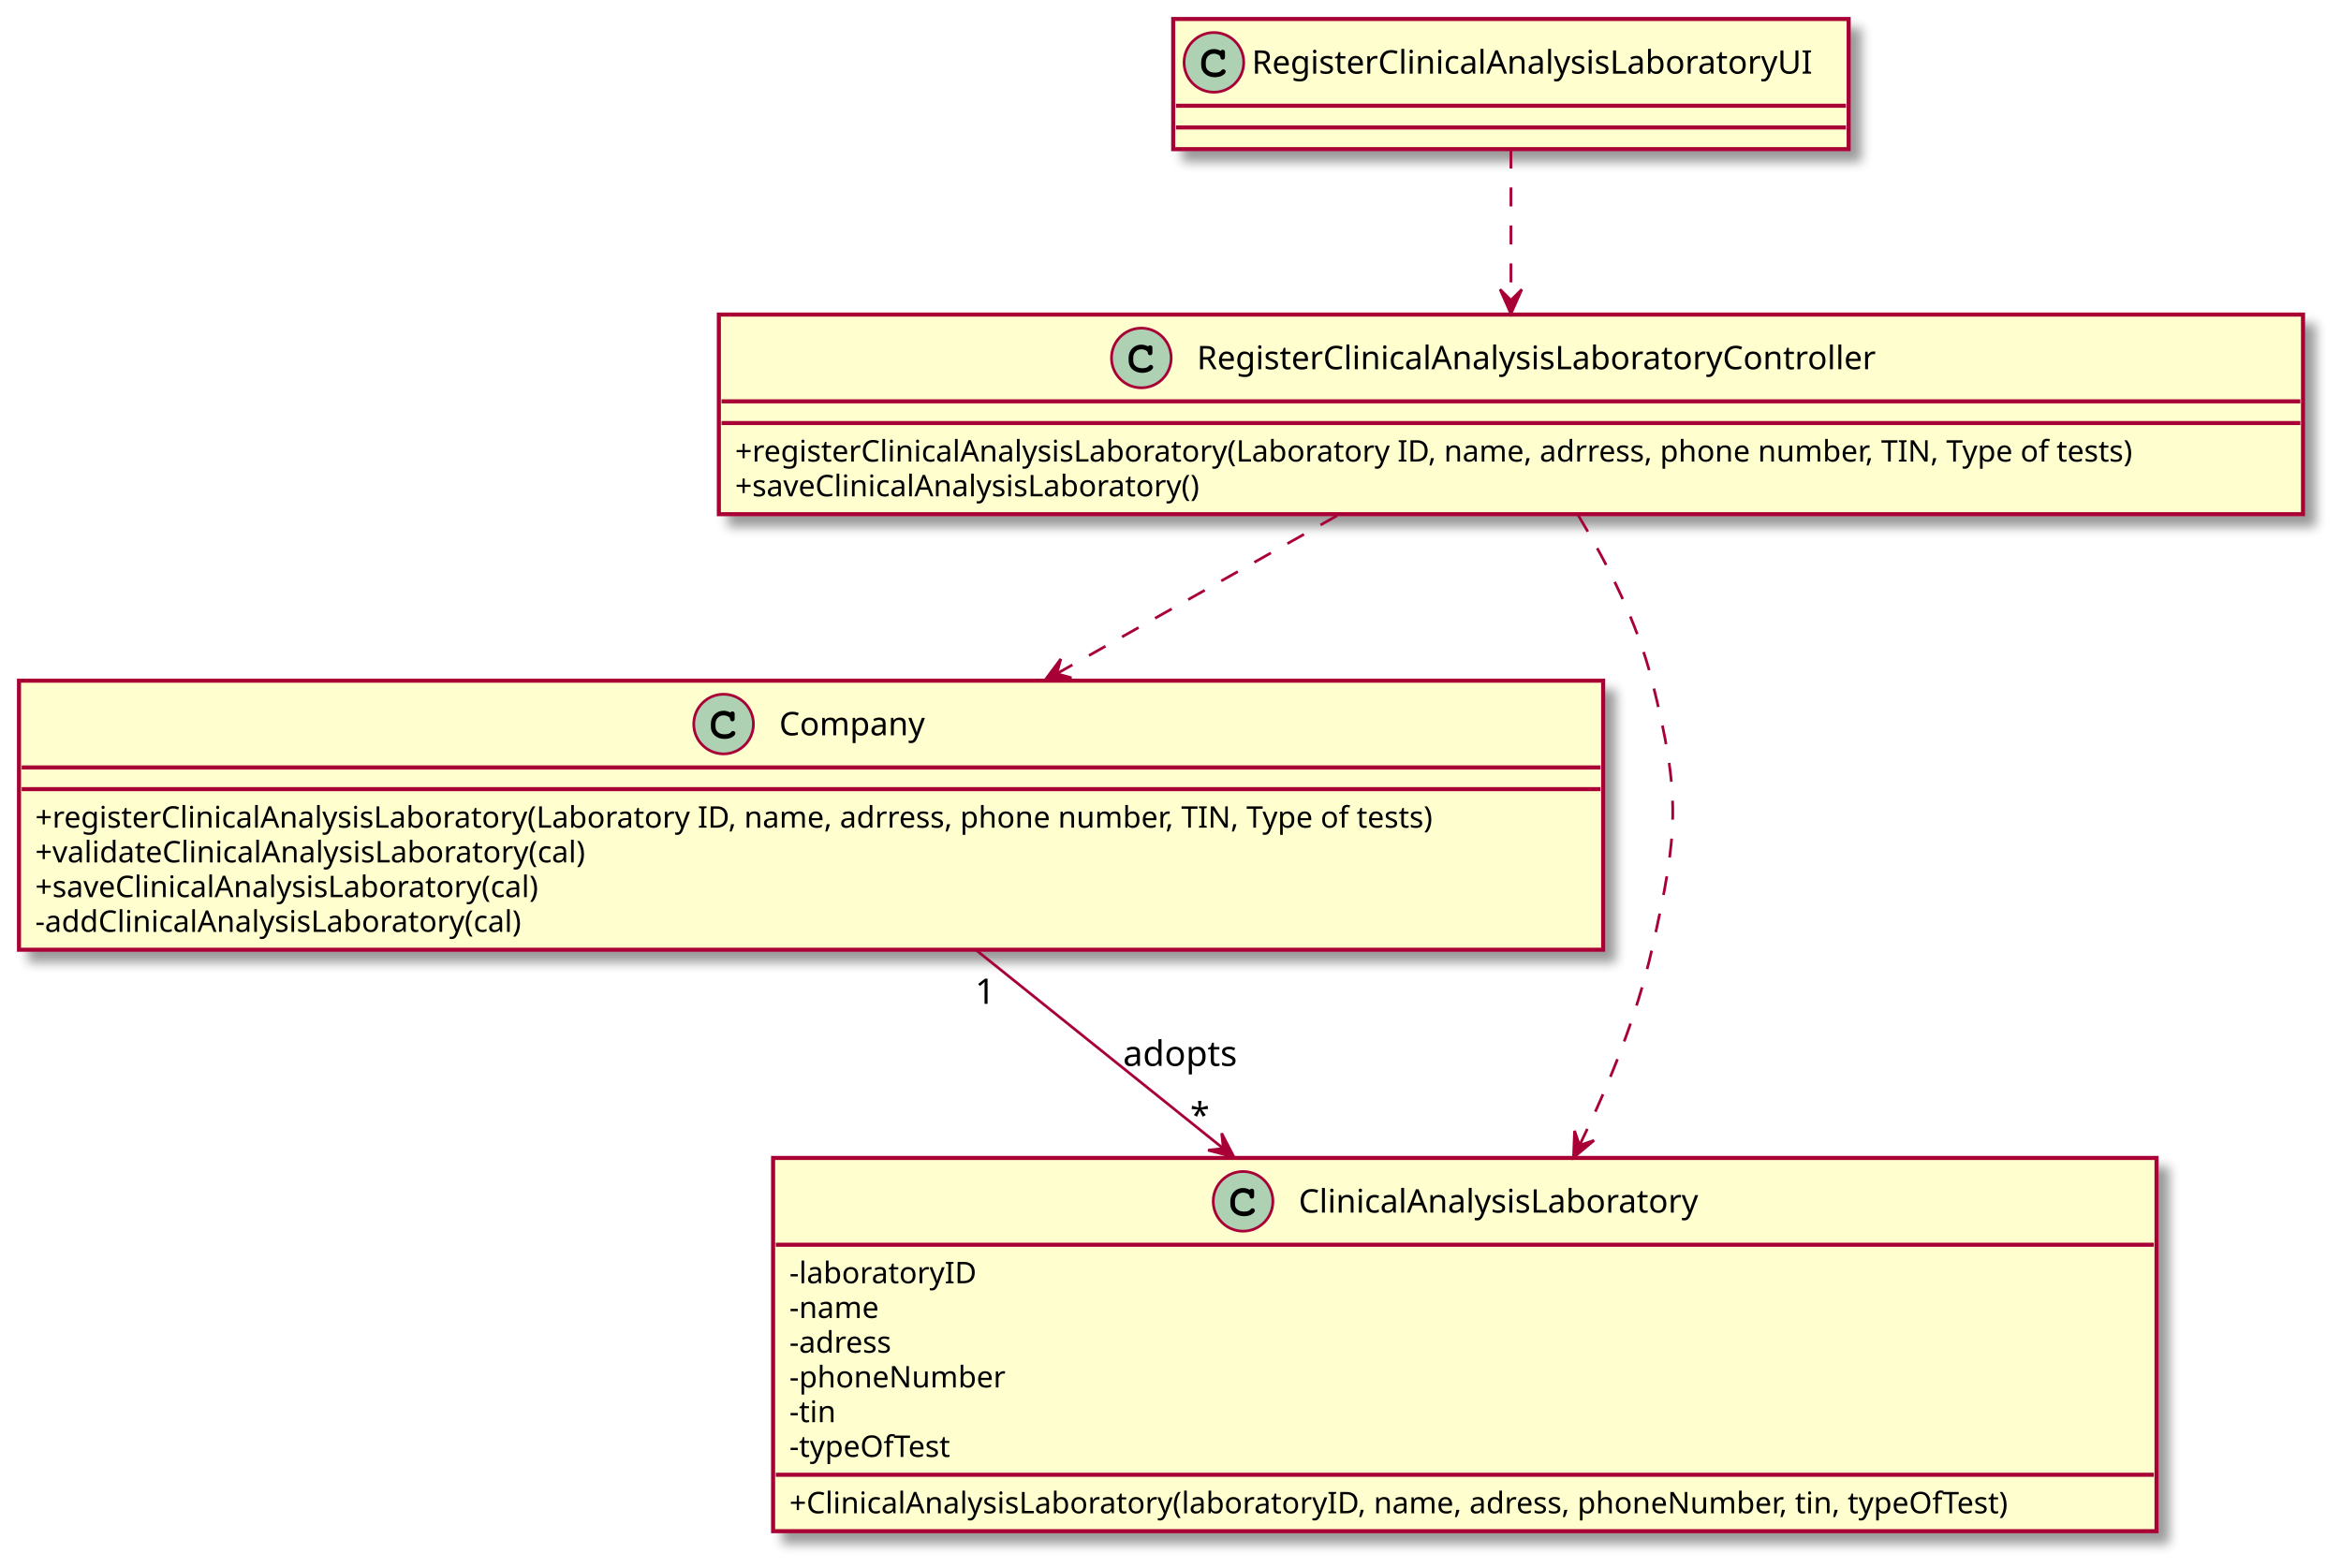
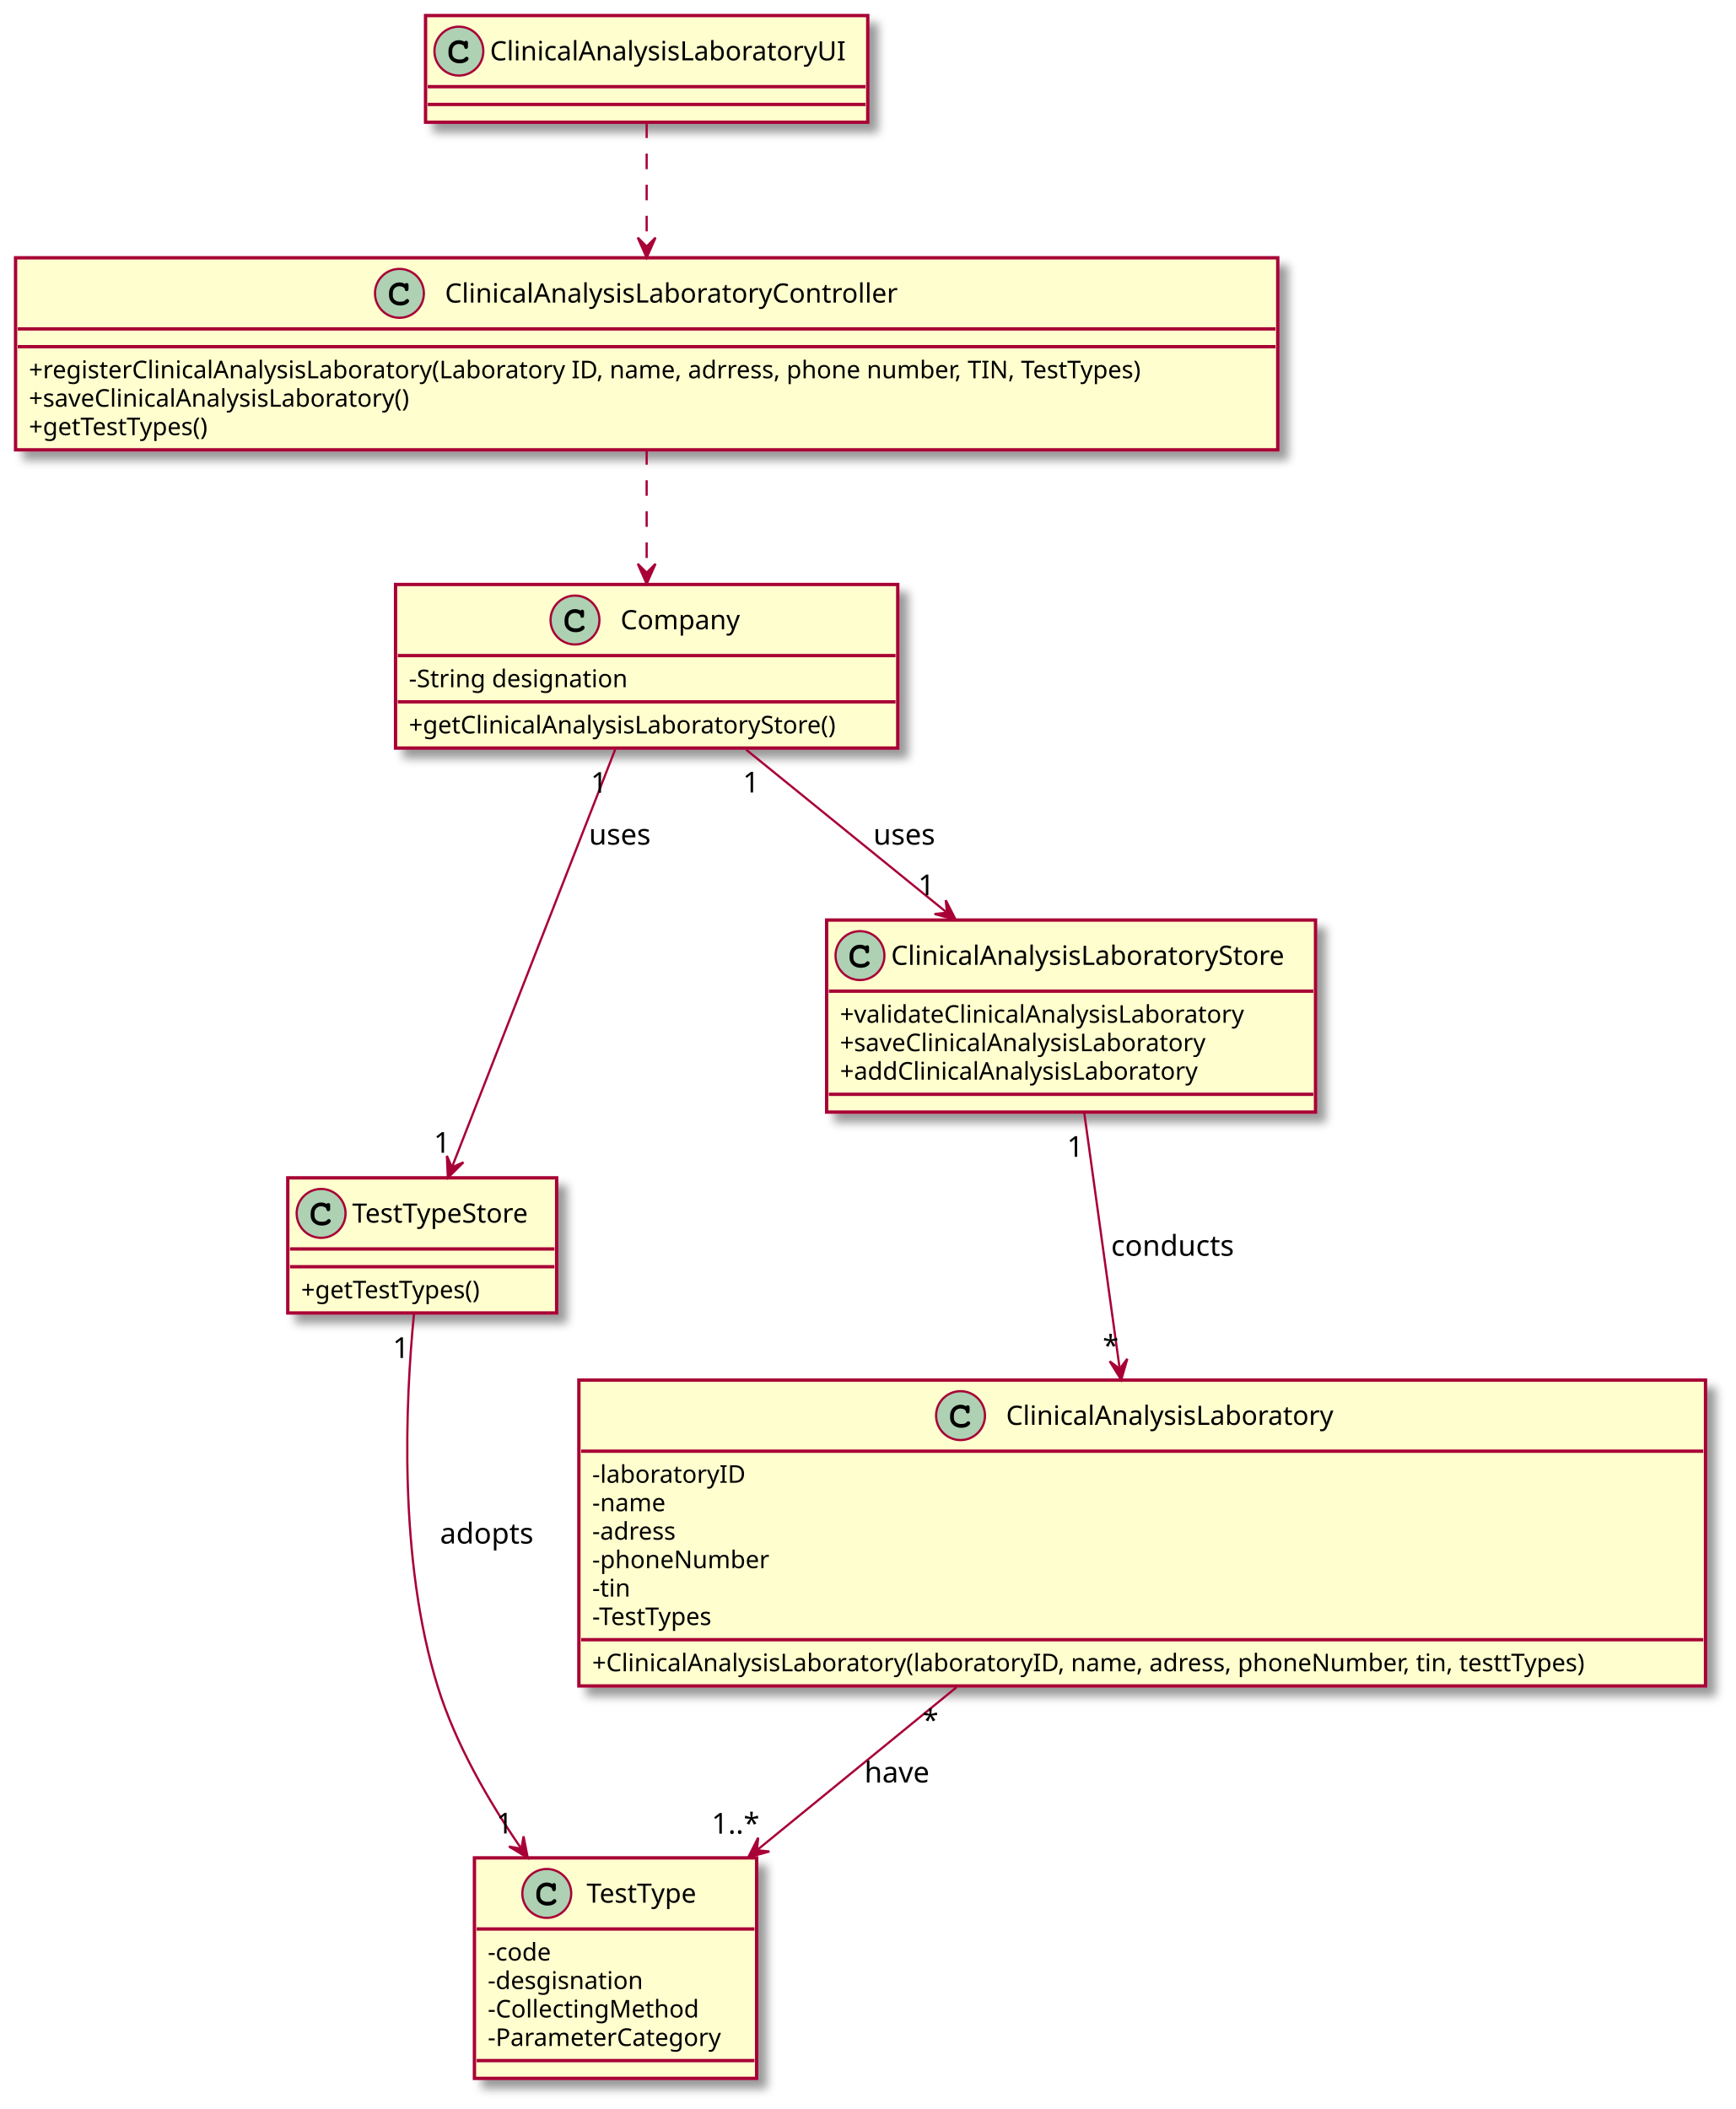
- <svg xmlns="http://www.w3.org/2000/svg" contentScriptType="application/ecmascript" contentStyleType="text/css" height="578px" preserveAspectRatio="none" style="width:863px;height:578px;" version="1.1" viewBox="0 0 863 578" width="863px" zoomAndPan="magnify">
+ <svg xmlns="http://www.w3.org/2000/svg" contentScriptType="application/ecmascript" contentStyleType="text/css" height="949px" preserveAspectRatio="none" style="width:781px;height:949px;background:#FFFFFF;" version="1.1" viewBox="0 0 781 949" width="781px" zoomAndPan="magnify">
  <defs>
-     <filter height="300%" id="fo0ep6p8w1r7a" width="300%" x="-1" y="-1">
+     <filter height="300%" id="feemsobqu9ejz" width="300%" x="-1" y="-1">
      <feGaussianBlur result="blurOut" stdDeviation="2.0" />
      <feColorMatrix in="blurOut" result="blurOut2" type="matrix" values="0 0 0 0 0 0 0 0 0 0 0 0 0 0 0 0 0 0 .4 0" />
      <feOffset dx="4.0" dy="4.0" in="blurOut2" result="blurOut3" />
      <feBlend in="SourceGraphic" in2="blurOut3" mode="normal" />
    </filter>
  </defs>
  <g>
-     <rect codeLine="3" fill="#FEFECE" filter="url(#fo0ep6p8w1r7a)" height="48" id="RegisterClinicalAnalysisLaboratoryUI" style="stroke:#A80036;stroke-width:1.5;" width="249" x="432.5" y="7" />
-     <ellipse cx="447.5" cy="23" fill="#ADD1B2" rx="11" ry="11" style="stroke:#A80036;stroke-width:1.0;" />
-     <path d="M449.844,18.672 C448.906,18.234 448.312,18.094 447.438,18.094 C444.812,18.094 442.812,20.172 442.812,22.891 L442.812,24.016 C442.812,26.594 444.922,28.484 447.812,28.484 C449.031,28.484 450.188,28.188 450.938,27.641 C451.516,27.234 451.844,26.781 451.844,26.391 C451.844,25.938 451.453,25.547 450.984,25.547 C450.766,25.547 450.562,25.625 450.375,25.812 C449.922,26.297 449.922,26.297 449.734,26.391 C449.312,26.656 448.625,26.781 447.859,26.781 C445.812,26.781 444.516,25.688 444.516,23.984 L444.516,22.891 C444.516,21.109 445.766,19.797 447.5,19.797 C448.078,19.797 448.688,19.953 449.156,20.203 C449.641,20.484 449.812,20.703 449.906,21.109 C449.969,21.516 450,21.641 450.141,21.766 C450.281,21.906 450.516,22.016 450.734,22.016 C451,22.016 451.266,21.875 451.438,21.656 C451.547,21.5 451.578,21.312 451.578,20.891 L451.578,19.469 C451.578,19.031 451.562,18.906 451.469,18.75 C451.312,18.484 451.031,18.344 450.734,18.344 C450.438,18.344 450.234,18.438 450.016,18.75 L449.844,18.672 Z " fill="#000000" />
-     <text fill="#000000" font-family="sans-serif" font-size="12" lengthAdjust="spacing" textLength="217" x="461.5" y="27.154">RegisterClinicalAnalysisLaboratoryUI</text>
-     <line style="stroke:#A80036;stroke-width:1.5;" x1="433.5" x2="680.5" y1="39" y2="39" />
-     <line style="stroke:#A80036;stroke-width:1.5;" x1="433.5" x2="680.5" y1="47" y2="47" />
-     <rect codeLine="6" fill="#FEFECE" filter="url(#fo0ep6p8w1r7a)" height="73.609" id="RegisterClinicalAnalysisLaboratoryController" style="stroke:#A80036;stroke-width:1.5;" width="584" x="265" y="116" />
-     <ellipse cx="420.75" cy="132" fill="#ADD1B2" rx="11" ry="11" style="stroke:#A80036;stroke-width:1.0;" />
-     <path d="M423.094,127.672 C422.156,127.234 421.562,127.094 420.688,127.094 C418.062,127.094 416.062,129.172 416.062,131.891 L416.062,133.016 C416.062,135.594 418.172,137.484 421.062,137.484 C422.281,137.484 423.438,137.188 424.188,136.641 C424.766,136.234 425.094,135.781 425.094,135.391 C425.094,134.938 424.703,134.547 424.234,134.547 C424.016,134.547 423.812,134.625 423.625,134.812 C423.172,135.297 423.172,135.297 422.984,135.391 C422.562,135.656 421.875,135.781 421.109,135.781 C419.062,135.781 417.766,134.688 417.766,132.984 L417.766,131.891 C417.766,130.109 419.016,128.797 420.75,128.797 C421.328,128.797 421.938,128.953 422.406,129.203 C422.891,129.484 423.062,129.703 423.156,130.109 C423.219,130.516 423.25,130.641 423.391,130.766 C423.531,130.906 423.766,131.016 423.984,131.016 C424.25,131.016 424.516,130.875 424.688,130.656 C424.797,130.5 424.828,130.312 424.828,129.891 L424.828,128.469 C424.828,128.031 424.812,127.906 424.719,127.75 C424.562,127.484 424.281,127.344 423.984,127.344 C423.688,127.344 423.484,127.438 423.266,127.75 L423.094,127.672 Z " fill="#000000" />
-     <text fill="#000000" font-family="sans-serif" font-size="12" lengthAdjust="spacing" textLength="264" x="441.25" y="136.154">RegisterClinicalAnalysisLaboratoryController</text>
-     <line style="stroke:#A80036;stroke-width:1.5;" x1="266" x2="848" y1="148" y2="148" />
-     <line style="stroke:#A80036;stroke-width:1.5;" x1="266" x2="848" y1="156" y2="156" />
-     <text fill="#000000" font-family="sans-serif" font-size="11" lengthAdjust="spacing" textLength="572" x="271" y="170.21">+registerClinicalAnalysisLaboratory(Laboratory ID, name, adrress, phone number, TIN, Type of tests)</text>
-     <text fill="#000000" font-family="sans-serif" font-size="11" lengthAdjust="spacing" textLength="192" x="271" y="183.015">+saveClinicalAnalysisLaboratory()</text>
-     <rect codeLine="11" fill="#FEFECE" filter="url(#fo0ep6p8w1r7a)" height="99.219" id="Company" style="stroke:#A80036;stroke-width:1.5;" width="584" x="7" y="251" />
-     <ellipse cx="266.75" cy="267" fill="#ADD1B2" rx="11" ry="11" style="stroke:#A80036;stroke-width:1.0;" />
-     <path d="M269.094,262.672 C268.156,262.234 267.562,262.094 266.688,262.094 C264.062,262.094 262.062,264.172 262.062,266.891 L262.062,268.016 C262.062,270.594 264.172,272.484 267.062,272.484 C268.281,272.484 269.438,272.188 270.188,271.641 C270.766,271.234 271.094,270.781 271.094,270.391 C271.094,269.938 270.703,269.547 270.234,269.547 C270.016,269.547 269.812,269.625 269.625,269.812 C269.172,270.297 269.172,270.297 268.984,270.391 C268.562,270.656 267.875,270.781 267.109,270.781 C265.062,270.781 263.766,269.688 263.766,267.984 L263.766,266.891 C263.766,265.109 265.016,263.797 266.75,263.797 C267.328,263.797 267.938,263.953 268.406,264.203 C268.891,264.484 269.062,264.703 269.156,265.109 C269.219,265.516 269.25,265.641 269.391,265.766 C269.531,265.906 269.766,266.016 269.984,266.016 C270.25,266.016 270.516,265.875 270.688,265.656 C270.797,265.5 270.828,265.312 270.828,264.891 L270.828,263.469 C270.828,263.031 270.812,262.906 270.719,262.75 C270.562,262.484 270.281,262.344 269.984,262.344 C269.688,262.344 269.484,262.438 269.266,262.75 L269.094,262.672 Z " fill="#000000" />
-     <text fill="#000000" font-family="sans-serif" font-size="12" lengthAdjust="spacing" textLength="56" x="287.25" y="271.154">Company</text>
-     <line style="stroke:#A80036;stroke-width:1.5;" x1="8" x2="590" y1="283" y2="283" />
-     <line style="stroke:#A80036;stroke-width:1.5;" x1="8" x2="590" y1="291" y2="291" />
-     <text fill="#000000" font-family="sans-serif" font-size="11" lengthAdjust="spacing" textLength="572" x="13" y="305.21">+registerClinicalAnalysisLaboratory(Laboratory ID, name, adrress, phone number, TIN, Type of tests)</text>
-     <text fill="#000000" font-family="sans-serif" font-size="11" lengthAdjust="spacing" textLength="226" x="13" y="318.015">+validateClinicalAnalysisLaboratory(cal)</text>
-     <text fill="#000000" font-family="sans-serif" font-size="11" lengthAdjust="spacing" textLength="208" x="13" y="330.82">+saveClinicalAnalysisLaboratory(cal)</text>
-     <text fill="#000000" font-family="sans-serif" font-size="11" lengthAdjust="spacing" textLength="196" x="13" y="343.625">-addClinicalAnalysisLaboratory(cal)</text>
-     <rect codeLine="19" fill="#FEFECE" filter="url(#fo0ep6p8w1r7a)" height="137.633" id="ClinicalAnalysisLaboratory" style="stroke:#A80036;stroke-width:1.5;" width="510" x="285" y="427" />
-     <ellipse cx="458.25" cy="443" fill="#ADD1B2" rx="11" ry="11" style="stroke:#A80036;stroke-width:1.0;" />
-     <path d="M460.594,438.672 C459.656,438.234 459.062,438.094 458.188,438.094 C455.562,438.094 453.562,440.172 453.562,442.891 L453.562,444.016 C453.562,446.594 455.672,448.484 458.562,448.484 C459.781,448.484 460.938,448.188 461.688,447.641 C462.266,447.234 462.594,446.781 462.594,446.391 C462.594,445.938 462.203,445.547 461.734,445.547 C461.516,445.547 461.312,445.625 461.125,445.812 C460.672,446.297 460.672,446.297 460.484,446.391 C460.062,446.656 459.375,446.781 458.609,446.781 C456.562,446.781 455.266,445.688 455.266,443.984 L455.266,442.891 C455.266,441.109 456.516,439.797 458.25,439.797 C458.828,439.797 459.438,439.953 459.906,440.203 C460.391,440.484 460.562,440.703 460.656,441.109 C460.719,441.516 460.75,441.641 460.891,441.766 C461.031,441.906 461.266,442.016 461.484,442.016 C461.75,442.016 462.016,441.875 462.188,441.656 C462.297,441.5 462.328,441.312 462.328,440.891 L462.328,439.469 C462.328,439.031 462.312,438.906 462.219,438.75 C462.062,438.484 461.781,438.344 461.484,438.344 C461.188,438.344 460.984,438.438 460.766,438.75 L460.594,438.672 Z " fill="#000000" />
-     <text fill="#000000" font-family="sans-serif" font-size="12" lengthAdjust="spacing" textLength="155" x="478.75" y="447.154">ClinicalAnalysisLaboratory</text>
-     <line style="stroke:#A80036;stroke-width:1.5;" x1="286" x2="794" y1="459" y2="459" />
-     <text fill="#000000" font-family="sans-serif" font-size="11" lengthAdjust="spacing" textLength="73" x="291" y="473.21">-laboratoryID</text>
-     <text fill="#000000" font-family="sans-serif" font-size="11" lengthAdjust="spacing" textLength="37" x="291" y="486.015">-name</text>
-     <text fill="#000000" font-family="sans-serif" font-size="11" lengthAdjust="spacing" textLength="42" x="291" y="498.82">-adress</text>
-     <text fill="#000000" font-family="sans-serif" font-size="11" lengthAdjust="spacing" textLength="85" x="291" y="511.625">-phoneNumber</text>
-     <text fill="#000000" font-family="sans-serif" font-size="11" lengthAdjust="spacing" textLength="18" x="291" y="524.429">-tin</text>
-     <text fill="#000000" font-family="sans-serif" font-size="11" lengthAdjust="spacing" textLength="68" x="291" y="537.234">-typeOfTest</text>
-     <line style="stroke:#A80036;stroke-width:1.5;" x1="286" x2="794" y1="543.828" y2="543.828" />
-     <text fill="#000000" font-family="sans-serif" font-size="11" lengthAdjust="spacing" textLength="498" x="291" y="558.039">+ClinicalAnalysisLaboratory(laboratoryID, name, adress, phoneNumber, tin, typeOfTest)</text>
-     <path codeLine="29" d="M557,55.137 C557,70.825 557,92.003 557,110.555 " fill="none" id="RegisterClinicalAnalysisLaboratoryUI-to-RegisterClinicalAnalysisLaboratoryController" style="stroke:#A80036;stroke-width:1.0;stroke-dasharray:7.0,7.0;" />
-     <polygon fill="#A80036" points="557,115.711,561,106.711,557,110.711,553,106.711,557,115.711" style="stroke:#A80036;stroke-width:1.0;" />
-     <path codeLine="30" d="M492.893,190.153 C461.757,207.712 423.801,229.118 389.753,248.319 " fill="none" id="RegisterClinicalAnalysisLaboratoryController-to-Company" style="stroke:#A80036;stroke-width:1.0;stroke-dasharray:7.0,7.0;" />
-     <polygon fill="#A80036" points="385.192,250.892,394.996,249.954,389.547,248.435,391.065,242.986,385.192,250.892" style="stroke:#A80036;stroke-width:1.0;" />
-     <path codeLine="31" d="M581.802,190.013 C592.418,207.571 603.601,229.503 609,251 C619.717,293.675 618.691,307.081 609,350 C603.468,374.499 593.284,399.713 582.408,422.104 " fill="none" id="RegisterClinicalAnalysisLaboratoryController-to-ClinicalAnalysisLaboratory" style="stroke:#A80036;stroke-width:1.0;stroke-dasharray:7.0,7.0;" />
-     <polygon fill="#A80036" points="580.078,426.838,587.642,420.531,582.287,422.352,580.465,416.997,580.078,426.838" style="stroke:#A80036;stroke-width:1.0;" />
-     <path codeLine="32" d="M359.503,350.078 C387.126,372.256 420.395,398.968 450.805,423.385 " fill="none" id="Company-to-ClinicalAnalysisLaboratory" style="stroke:#A80036;stroke-width:1.0;" />
-     <polygon fill="#A80036" points="454.883,426.659,450.368,417.906,450.983,423.529,445.36,424.145,454.883,426.659" style="stroke:#A80036;stroke-width:1.0;" />
-     <text fill="#000000" font-family="sans-serif" font-size="13" lengthAdjust="spacing" textLength="44" x="414" y="393.067">adopts</text>
-     <text fill="#000000" font-family="sans-serif" font-size="13" lengthAdjust="spacing" textLength="8" x="359.449" y="370.165">1</text>
-     <text fill="#000000" font-family="sans-serif" font-size="13" lengthAdjust="spacing" textLength="7" x="438.744" y="415.827">*</text>
+     <rect codeLine="3" fill="#FEFECE" filter="url(#feemsobqu9ejz)" height="48" id="ClinicalAnalysisLaboratoryUI" style="stroke:#A80036;stroke-width:1.5;" width="199" x="191.5" y="7" />
+     <ellipse cx="206.5" cy="23" fill="#ADD1B2" rx="11" ry="11" style="stroke:#A80036;stroke-width:1.0;" />
+     <path d="M208.844,18.672 C207.906,18.234 207.312,18.094 206.438,18.094 C203.812,18.094 201.812,20.172 201.812,22.891 L201.812,24.016 C201.812,26.594 203.922,28.484 206.812,28.484 C208.031,28.484 209.188,28.188 209.938,27.641 C210.516,27.234 210.844,26.781 210.844,26.391 C210.844,25.938 210.453,25.547 209.984,25.547 C209.766,25.547 209.562,25.625 209.375,25.812 C208.922,26.297 208.922,26.297 208.734,26.391 C208.312,26.656 207.625,26.781 206.859,26.781 C204.812,26.781 203.516,25.688 203.516,23.984 L203.516,22.891 C203.516,21.109 204.766,19.797 206.5,19.797 C207.078,19.797 207.688,19.953 208.156,20.203 C208.641,20.484 208.812,20.703 208.906,21.109 C208.969,21.516 209,21.641 209.141,21.766 C209.281,21.906 209.516,22.016 209.734,22.016 C210,22.016 210.266,21.875 210.438,21.656 C210.547,21.5 210.578,21.312 210.578,20.891 L210.578,19.469 C210.578,19.031 210.562,18.906 210.469,18.75 C210.312,18.484 210.031,18.344 209.734,18.344 C209.438,18.344 209.234,18.438 209.016,18.75 L208.844,18.672 Z " fill="#000000" />
+     <text fill="#000000" font-family="sans-serif" font-size="12" lengthAdjust="spacing" textLength="167" x="220.5" y="27.154">ClinicalAnalysisLaboratoryUI</text>
+     <line style="stroke:#A80036;stroke-width:1.5;" x1="192.5" x2="389.5" y1="39" y2="39" />
+     <line style="stroke:#A80036;stroke-width:1.5;" x1="192.5" x2="389.5" y1="47" y2="47" />
+     <rect codeLine="6" fill="#FEFECE" filter="url(#feemsobqu9ejz)" height="86.414" id="ClinicalAnalysisLaboratoryController" style="stroke:#A80036;stroke-width:1.5;" width="568" x="7" y="116" />
+     <ellipse cx="179.75" cy="132" fill="#ADD1B2" rx="11" ry="11" style="stroke:#A80036;stroke-width:1.0;" />
+     <path d="M182.094,127.672 C181.156,127.234 180.562,127.094 179.688,127.094 C177.062,127.094 175.062,129.172 175.062,131.891 L175.062,133.016 C175.062,135.594 177.172,137.484 180.062,137.484 C181.281,137.484 182.438,137.188 183.188,136.641 C183.766,136.234 184.094,135.781 184.094,135.391 C184.094,134.938 183.703,134.547 183.234,134.547 C183.016,134.547 182.812,134.625 182.625,134.812 C182.172,135.297 182.172,135.297 181.984,135.391 C181.562,135.656 180.875,135.781 180.109,135.781 C178.062,135.781 176.766,134.688 176.766,132.984 L176.766,131.891 C176.766,130.109 178.016,128.797 179.75,128.797 C180.328,128.797 180.938,128.953 181.406,129.203 C181.891,129.484 182.062,129.703 182.156,130.109 C182.219,130.516 182.25,130.641 182.391,130.766 C182.531,130.906 182.766,131.016 182.984,131.016 C183.25,131.016 183.516,130.875 183.688,130.656 C183.797,130.5 183.828,130.312 183.828,129.891 L183.828,128.469 C183.828,128.031 183.812,127.906 183.719,127.75 C183.562,127.484 183.281,127.344 182.984,127.344 C182.688,127.344 182.484,127.438 182.266,127.75 L182.094,127.672 Z " fill="#000000" />
+     <text fill="#000000" font-family="sans-serif" font-size="12" lengthAdjust="spacing" textLength="214" x="200.25" y="136.154">ClinicalAnalysisLaboratoryController</text>
+     <line style="stroke:#A80036;stroke-width:1.5;" x1="8" x2="574" y1="148" y2="148" />
+     <line style="stroke:#A80036;stroke-width:1.5;" x1="8" x2="574" y1="156" y2="156" />
+     <text fill="#000000" font-family="sans-serif" font-size="11" lengthAdjust="spacing" textLength="556" x="13" y="170.21">+registerClinicalAnalysisLaboratory(Laboratory ID, name, adrress, phone number, TIN, TestTypes)</text>
+     <text fill="#000000" font-family="sans-serif" font-size="11" lengthAdjust="spacing" textLength="192" x="13" y="183.015">+saveClinicalAnalysisLaboratory()</text>
+     <text fill="#000000" font-family="sans-serif" font-size="11" lengthAdjust="spacing" textLength="96" x="13" y="195.82">+getTestTypes()</text>
+     <rect codeLine="12" fill="#FEFECE" filter="url(#feemsobqu9ejz)" height="73.609" id="Company" style="stroke:#A80036;stroke-width:1.5;" width="226" x="178" y="263" />
+     <ellipse cx="258.75" cy="279" fill="#ADD1B2" rx="11" ry="11" style="stroke:#A80036;stroke-width:1.0;" />
+     <path d="M261.094,274.672 C260.156,274.234 259.562,274.094 258.688,274.094 C256.062,274.094 254.062,276.172 254.062,278.891 L254.062,280.016 C254.062,282.594 256.172,284.484 259.062,284.484 C260.281,284.484 261.438,284.188 262.188,283.641 C262.766,283.234 263.094,282.781 263.094,282.391 C263.094,281.938 262.703,281.547 262.234,281.547 C262.016,281.547 261.812,281.625 261.625,281.812 C261.172,282.297 261.172,282.297 260.984,282.391 C260.562,282.656 259.875,282.781 259.109,282.781 C257.062,282.781 255.766,281.688 255.766,279.984 L255.766,278.891 C255.766,277.109 257.016,275.797 258.75,275.797 C259.328,275.797 259.938,275.953 260.406,276.203 C260.891,276.484 261.062,276.703 261.156,277.109 C261.219,277.516 261.25,277.641 261.391,277.766 C261.531,277.906 261.766,278.016 261.984,278.016 C262.25,278.016 262.516,277.875 262.688,277.656 C262.797,277.5 262.828,277.312 262.828,276.891 L262.828,275.469 C262.828,275.031 262.812,274.906 262.719,274.75 C262.562,274.484 262.281,274.344 261.984,274.344 C261.688,274.344 261.484,274.438 261.266,274.75 L261.094,274.672 Z " fill="#000000" />
+     <text fill="#000000" font-family="sans-serif" font-size="12" lengthAdjust="spacing" textLength="56" x="279.25" y="283.154">Company</text>
+     <line style="stroke:#A80036;stroke-width:1.5;" x1="179" x2="403" y1="295" y2="295" />
+     <text fill="#000000" font-family="sans-serif" font-size="11" lengthAdjust="spacing" textLength="107" x="184" y="309.21">-String designation</text>
+     <line style="stroke:#A80036;stroke-width:1.5;" x1="179" x2="403" y1="315.805" y2="315.805" />
+     <text fill="#000000" font-family="sans-serif" font-size="11" lengthAdjust="spacing" textLength="214" x="184" y="330.015">+getClinicalAnalysisLaboratoryStore()</text>
+     <rect codeLine="18" fill="#FEFECE" filter="url(#feemsobqu9ejz)" height="60.805" id="TestTypeStore" style="stroke:#A80036;stroke-width:1.5;" width="121" x="129.5" y="530" />
+     <ellipse cx="144.5" cy="546" fill="#ADD1B2" rx="11" ry="11" style="stroke:#A80036;stroke-width:1.0;" />
+     <path d="M146.844,541.672 C145.906,541.234 145.312,541.094 144.438,541.094 C141.812,541.094 139.812,543.172 139.812,545.891 L139.812,547.016 C139.812,549.594 141.922,551.484 144.812,551.484 C146.031,551.484 147.188,551.188 147.938,550.641 C148.516,550.234 148.844,549.781 148.844,549.391 C148.844,548.938 148.453,548.547 147.984,548.547 C147.766,548.547 147.562,548.625 147.375,548.812 C146.922,549.297 146.922,549.297 146.734,549.391 C146.312,549.656 145.625,549.781 144.859,549.781 C142.812,549.781 141.516,548.688 141.516,546.984 L141.516,545.891 C141.516,544.109 142.766,542.797 144.5,542.797 C145.078,542.797 145.688,542.953 146.156,543.203 C146.641,543.484 146.812,543.703 146.906,544.109 C146.969,544.516 147,544.641 147.141,544.766 C147.281,544.906 147.516,545.016 147.734,545.016 C148,545.016 148.266,544.875 148.438,544.656 C148.547,544.5 148.578,544.312 148.578,543.891 L148.578,542.469 C148.578,542.031 148.562,541.906 148.469,541.75 C148.312,541.484 148.031,541.344 147.734,541.344 C147.438,541.344 147.234,541.438 147.016,541.75 L146.844,541.672 Z " fill="#000000" />
+     <text fill="#000000" font-family="sans-serif" font-size="12" lengthAdjust="spacing" textLength="89" x="158.5" y="550.154">TestTypeStore</text>
+     <line style="stroke:#A80036;stroke-width:1.5;" x1="130.5" x2="249.5" y1="562" y2="562" />
+     <line style="stroke:#A80036;stroke-width:1.5;" x1="130.5" x2="249.5" y1="570" y2="570" />
+     <text fill="#000000" font-family="sans-serif" font-size="11" lengthAdjust="spacing" textLength="96" x="135.5" y="584.21">+getTestTypes()</text>
+     <rect codeLine="22" fill="#FEFECE" filter="url(#feemsobqu9ejz)" height="99.219" id="TestType" style="stroke:#A80036;stroke-width:1.5;" width="127" x="213.5" y="836" />
+     <ellipse cx="246.05" cy="852" fill="#ADD1B2" rx="11" ry="11" style="stroke:#A80036;stroke-width:1.0;" />
+     <path d="M248.394,847.672 C247.456,847.234 246.863,847.094 245.988,847.094 C243.363,847.094 241.363,849.172 241.363,851.891 L241.363,853.016 C241.363,855.594 243.472,857.484 246.363,857.484 C247.581,857.484 248.738,857.188 249.488,856.641 C250.066,856.234 250.394,855.781 250.394,855.391 C250.394,854.938 250.003,854.547 249.534,854.547 C249.316,854.547 249.113,854.625 248.925,854.812 C248.472,855.297 248.472,855.297 248.284,855.391 C247.863,855.656 247.175,855.781 246.409,855.781 C244.363,855.781 243.066,854.688 243.066,852.984 L243.066,851.891 C243.066,850.109 244.316,848.797 246.05,848.797 C246.628,848.797 247.238,848.953 247.706,849.203 C248.191,849.484 248.363,849.703 248.456,850.109 C248.519,850.516 248.55,850.641 248.691,850.766 C248.831,850.906 249.066,851.016 249.284,851.016 C249.55,851.016 249.816,850.875 249.988,850.656 C250.097,850.5 250.128,850.312 250.128,849.891 L250.128,848.469 C250.128,848.031 250.113,847.906 250.019,847.75 C249.863,847.484 249.581,847.344 249.284,847.344 C248.988,847.344 248.784,847.438 248.566,847.75 L248.394,847.672 Z " fill="#000000" />
+     <text fill="#000000" font-family="sans-serif" font-size="12" lengthAdjust="spacing" textLength="56" x="263.95" y="856.154">TestType</text>
+     <line style="stroke:#A80036;stroke-width:1.5;" x1="214.5" x2="339.5" y1="868" y2="868" />
+     <text fill="#000000" font-family="sans-serif" font-size="11" lengthAdjust="spacing" textLength="32" x="219.5" y="882.21">-code</text>
+     <text fill="#000000" font-family="sans-serif" font-size="11" lengthAdjust="spacing" textLength="76" x="219.5" y="895.015">-desgisnation</text>
+     <text fill="#000000" font-family="sans-serif" font-size="11" lengthAdjust="spacing" textLength="102" x="219.5" y="907.82">-CollectingMethod</text>
+     <text fill="#000000" font-family="sans-serif" font-size="11" lengthAdjust="spacing" textLength="115" x="219.5" y="920.625">-ParameterCategory</text>
+     <line style="stroke:#A80036;stroke-width:1.5;" x1="214.5" x2="339.5" y1="927.219" y2="927.219" />
+     <rect codeLine="29" fill="#FEFECE" filter="url(#feemsobqu9ejz)" height="137.633" id="ClinicalAnalysisLaboratory" style="stroke:#A80036;stroke-width:1.5;" width="507" x="260.5" y="621" />
+     <ellipse cx="432.25" cy="637" fill="#ADD1B2" rx="11" ry="11" style="stroke:#A80036;stroke-width:1.0;" />
+     <path d="M434.594,632.672 C433.656,632.234 433.062,632.094 432.188,632.094 C429.562,632.094 427.562,634.172 427.562,636.891 L427.562,638.016 C427.562,640.594 429.672,642.484 432.562,642.484 C433.781,642.484 434.938,642.188 435.688,641.641 C436.266,641.234 436.594,640.781 436.594,640.391 C436.594,639.938 436.203,639.547 435.734,639.547 C435.516,639.547 435.312,639.625 435.125,639.812 C434.672,640.297 434.672,640.297 434.484,640.391 C434.062,640.656 433.375,640.781 432.609,640.781 C430.562,640.781 429.266,639.688 429.266,637.984 L429.266,636.891 C429.266,635.109 430.516,633.797 432.25,633.797 C432.828,633.797 433.438,633.953 433.906,634.203 C434.391,634.484 434.562,634.703 434.656,635.109 C434.719,635.516 434.75,635.641 434.891,635.766 C435.031,635.906 435.266,636.016 435.484,636.016 C435.75,636.016 436.016,635.875 436.188,635.656 C436.297,635.5 436.328,635.312 436.328,634.891 L436.328,633.469 C436.328,633.031 436.312,632.906 436.219,632.75 C436.062,632.484 435.781,632.344 435.484,632.344 C435.188,632.344 434.984,632.438 434.766,632.75 L434.594,632.672 Z " fill="#000000" />
+     <text fill="#000000" font-family="sans-serif" font-size="12" lengthAdjust="spacing" textLength="155" x="452.75" y="641.154">ClinicalAnalysisLaboratory</text>
+     <line style="stroke:#A80036;stroke-width:1.5;" x1="261.5" x2="766.5" y1="653" y2="653" />
+     <text fill="#000000" font-family="sans-serif" font-size="11" lengthAdjust="spacing" textLength="73" x="266.5" y="667.21">-laboratoryID</text>
+     <text fill="#000000" font-family="sans-serif" font-size="11" lengthAdjust="spacing" textLength="37" x="266.5" y="680.015">-name</text>
+     <text fill="#000000" font-family="sans-serif" font-size="11" lengthAdjust="spacing" textLength="42" x="266.5" y="692.82">-adress</text>
+     <text fill="#000000" font-family="sans-serif" font-size="11" lengthAdjust="spacing" textLength="85" x="266.5" y="705.625">-phoneNumber</text>
+     <text fill="#000000" font-family="sans-serif" font-size="11" lengthAdjust="spacing" textLength="18" x="266.5" y="718.429">-tin</text>
+     <text fill="#000000" font-family="sans-serif" font-size="11" lengthAdjust="spacing" textLength="64" x="266.5" y="731.234">-TestTypes</text>
+     <line style="stroke:#A80036;stroke-width:1.5;" x1="261.5" x2="766.5" y1="737.828" y2="737.828" />
+     <text fill="#000000" font-family="sans-serif" font-size="11" lengthAdjust="spacing" textLength="495" x="266.5" y="752.039">+ClinicalAnalysisLaboratory(laboratoryID, name, adress, phoneNumber, tin, testtTypes)</text>
+     <rect codeLine="39" fill="#FEFECE" filter="url(#feemsobqu9ejz)" height="86.414" id="ClinicalAnalysisLaboratoryStore" style="stroke:#A80036;stroke-width:1.5;" width="220" x="372" y="414" />
+     <ellipse cx="387" cy="430" fill="#ADD1B2" rx="11" ry="11" style="stroke:#A80036;stroke-width:1.0;" />
+     <path d="M389.344,425.672 C388.406,425.234 387.812,425.094 386.938,425.094 C384.312,425.094 382.312,427.172 382.312,429.891 L382.312,431.016 C382.312,433.594 384.422,435.484 387.312,435.484 C388.531,435.484 389.688,435.188 390.438,434.641 C391.016,434.234 391.344,433.781 391.344,433.391 C391.344,432.938 390.953,432.547 390.484,432.547 C390.266,432.547 390.062,432.625 389.875,432.812 C389.422,433.297 389.422,433.297 389.234,433.391 C388.812,433.656 388.125,433.781 387.359,433.781 C385.312,433.781 384.016,432.688 384.016,430.984 L384.016,429.891 C384.016,428.109 385.266,426.797 387,426.797 C387.578,426.797 388.188,426.953 388.656,427.203 C389.141,427.484 389.312,427.703 389.406,428.109 C389.469,428.516 389.5,428.641 389.641,428.766 C389.781,428.906 390.016,429.016 390.234,429.016 C390.5,429.016 390.766,428.875 390.938,428.656 C391.047,428.5 391.078,428.312 391.078,427.891 L391.078,426.469 C391.078,426.031 391.062,425.906 390.969,425.75 C390.812,425.484 390.531,425.344 390.234,425.344 C389.938,425.344 389.734,425.438 389.516,425.75 L389.344,425.672 Z " fill="#000000" />
+     <text fill="#000000" font-family="sans-serif" font-size="12" lengthAdjust="spacing" textLength="188" x="401" y="434.154">ClinicalAnalysisLaboratoryStore</text>
+     <line style="stroke:#A80036;stroke-width:1.5;" x1="373" x2="591" y1="446" y2="446" />
+     <text fill="#000000" font-family="sans-serif" font-size="11" lengthAdjust="spacing" textLength="202" x="378" y="460.21">+validateClinicalAnalysisLaboratory</text>
+     <text fill="#000000" font-family="sans-serif" font-size="11" lengthAdjust="spacing" textLength="184" x="378" y="473.015">+saveClinicalAnalysisLaboratory</text>
+     <text fill="#000000" font-family="sans-serif" font-size="11" lengthAdjust="spacing" textLength="177" x="378" y="485.82">+addClinicalAnalysisLaboratory</text>
+     <line style="stroke:#A80036;stroke-width:1.5;" x1="373" x2="591" y1="492.414" y2="492.414" />
+     <path codeLine="45" d="M291,55.11 C291,70.631 291,91.639 291,110.625 " fill="none" id="ClinicalAnalysisLaboratoryUI-to-ClinicalAnalysisLaboratoryController" style="stroke:#A80036;stroke-width:1.0;stroke-dasharray:7.0,7.0;" />
+     <polygon fill="#A80036" points="291,115.921,295,106.921,291,110.921,287,106.921,291,115.921" style="stroke:#A80036;stroke-width:1.0;" />
+     <path codeLine="46" d="M291,202.082 C291,219.606 291,239.9 291,257.375 " fill="none" id="ClinicalAnalysisLaboratoryController-to-Company" style="stroke:#A80036;stroke-width:1.0;stroke-dasharray:7.0,7.0;" />
+     <polygon fill="#A80036" points="291,262.702,295,253.702,291,257.702,287,253.702,291,262.702" style="stroke:#A80036;stroke-width:1.0;" />
+     <path codeLine="47" d="M335.781,337.341 C362.685,359.174 397.154,387.146 425.868,410.448 " fill="none" id="Company-to-ClinicalAnalysisLaboratoryStore" style="stroke:#A80036;stroke-width:1.0;" />
+     <polygon fill="#A80036" points="430.061,413.85,425.593,405.073,426.179,410.699,420.552,411.284,430.061,413.85" style="stroke:#A80036;stroke-width:1.0;" />
+     <text fill="#000000" font-family="sans-serif" font-size="13" lengthAdjust="spacing" textLength="30" x="393" y="380.067">uses</text>
+     <text fill="#000000" font-family="sans-serif" font-size="13" lengthAdjust="spacing" textLength="8" x="334.281" y="356.596">1</text>
+     <text fill="#000000" font-family="sans-serif" font-size="13" lengthAdjust="spacing" textLength="8" x="413.146" y="402.822">1</text>
+     <path codeLine="48" d="M276.85,337.216 C257.377,387.055 222.564,476.155 203.461,525.048 " fill="none" id="Company-to-TestTypeStore" style="stroke:#A80036;stroke-width:1.0;" />
+     <polygon fill="#A80036" points="201.55,529.94,208.552,523.013,203.37,525.283,201.1,520.101,201.55,529.94" style="stroke:#A80036;stroke-width:1.0;" />
+     <text fill="#000000" font-family="sans-serif" font-size="13" lengthAdjust="spacing" textLength="30" x="265" y="380.067">uses</text>
+     <text fill="#000000" font-family="sans-serif" font-size="13" lengthAdjust="spacing" textLength="8" x="265.844" y="356.732">1</text>
+     <text fill="#000000" font-family="sans-serif" font-size="13" lengthAdjust="spacing" textLength="8" x="195.202" y="518.717">1</text>
+     <path codeLine="49" d="M487.832,500.1 C492.3,532.357 498.575,577.654 503.861,615.806 " fill="none" id="ClinicalAnalysisLaboratoryStore-to-ClinicalAnalysisLaboratory" style="stroke:#A80036;stroke-width:1.0;" />
+     <polygon fill="#A80036" points="504.566,620.9,507.294,611.436,503.88,615.947,499.369,612.534,504.566,620.9" style="stroke:#A80036;stroke-width:1.0;" />
+     <text fill="#000000" font-family="sans-serif" font-size="13" lengthAdjust="spacing" textLength="58" x="500" y="565.067">conducts</text>
+     <text fill="#000000" font-family="sans-serif" font-size="13" lengthAdjust="spacing" textLength="8" x="480.135" y="520.524">1</text>
+     <text fill="#000000" font-family="sans-serif" font-size="13" lengthAdjust="spacing" textLength="7" x="496.232" y="610.093">*</text>
+     <path codeLine="50" d="M186.305,591.085 C182.447,630.426 179.172,701.666 197,759 C205.02,784.791 219.828,810.445 234.545,831.773 " fill="none" id="TestTypeStore-to-TestType" style="stroke:#A80036;stroke-width:1.0;" />
+     <polygon fill="#A80036" points="237.485,835.979,235.608,826.311,234.621,831.881,229.051,830.893,237.485,835.979" style="stroke:#A80036;stroke-width:1.0;" />
+     <text fill="#000000" font-family="sans-serif" font-size="13" lengthAdjust="spacing" textLength="44" x="198" y="694.567">adopts</text>
+     <text fill="#000000" font-family="sans-serif" font-size="13" lengthAdjust="spacing" textLength="8" x="176.718" y="611.041">1</text>
+     <text fill="#000000" font-family="sans-serif" font-size="13" lengthAdjust="spacing" textLength="8" x="223.366" y="825.021">1</text>
+     <path codeLine="51" d="M430.443,759.221 C400.974,783.281 368.338,809.926 340.768,832.436 " fill="none" id="ClinicalAnalysisLaboratory-to-TestType" style="stroke:#A80036;stroke-width:1.0;" />
+     <polygon fill="#A80036" points="336.738,835.726,346.239,833.132,340.611,832.564,341.179,826.935,336.738,835.726" style="stroke:#A80036;stroke-width:1.0;" />
+     <text fill="#000000" font-family="sans-serif" font-size="13" lengthAdjust="spacing" textLength="32" x="389" y="802.067">have</text>
+     <text fill="#000000" font-family="sans-serif" font-size="13" lengthAdjust="spacing" textLength="7" x="415.145" y="778.624">*</text>
+     <text fill="#000000" font-family="sans-serif" font-size="13" lengthAdjust="spacing" textLength="23" x="320.22" y="825.091">1..*</text>
  </g>
</svg>
